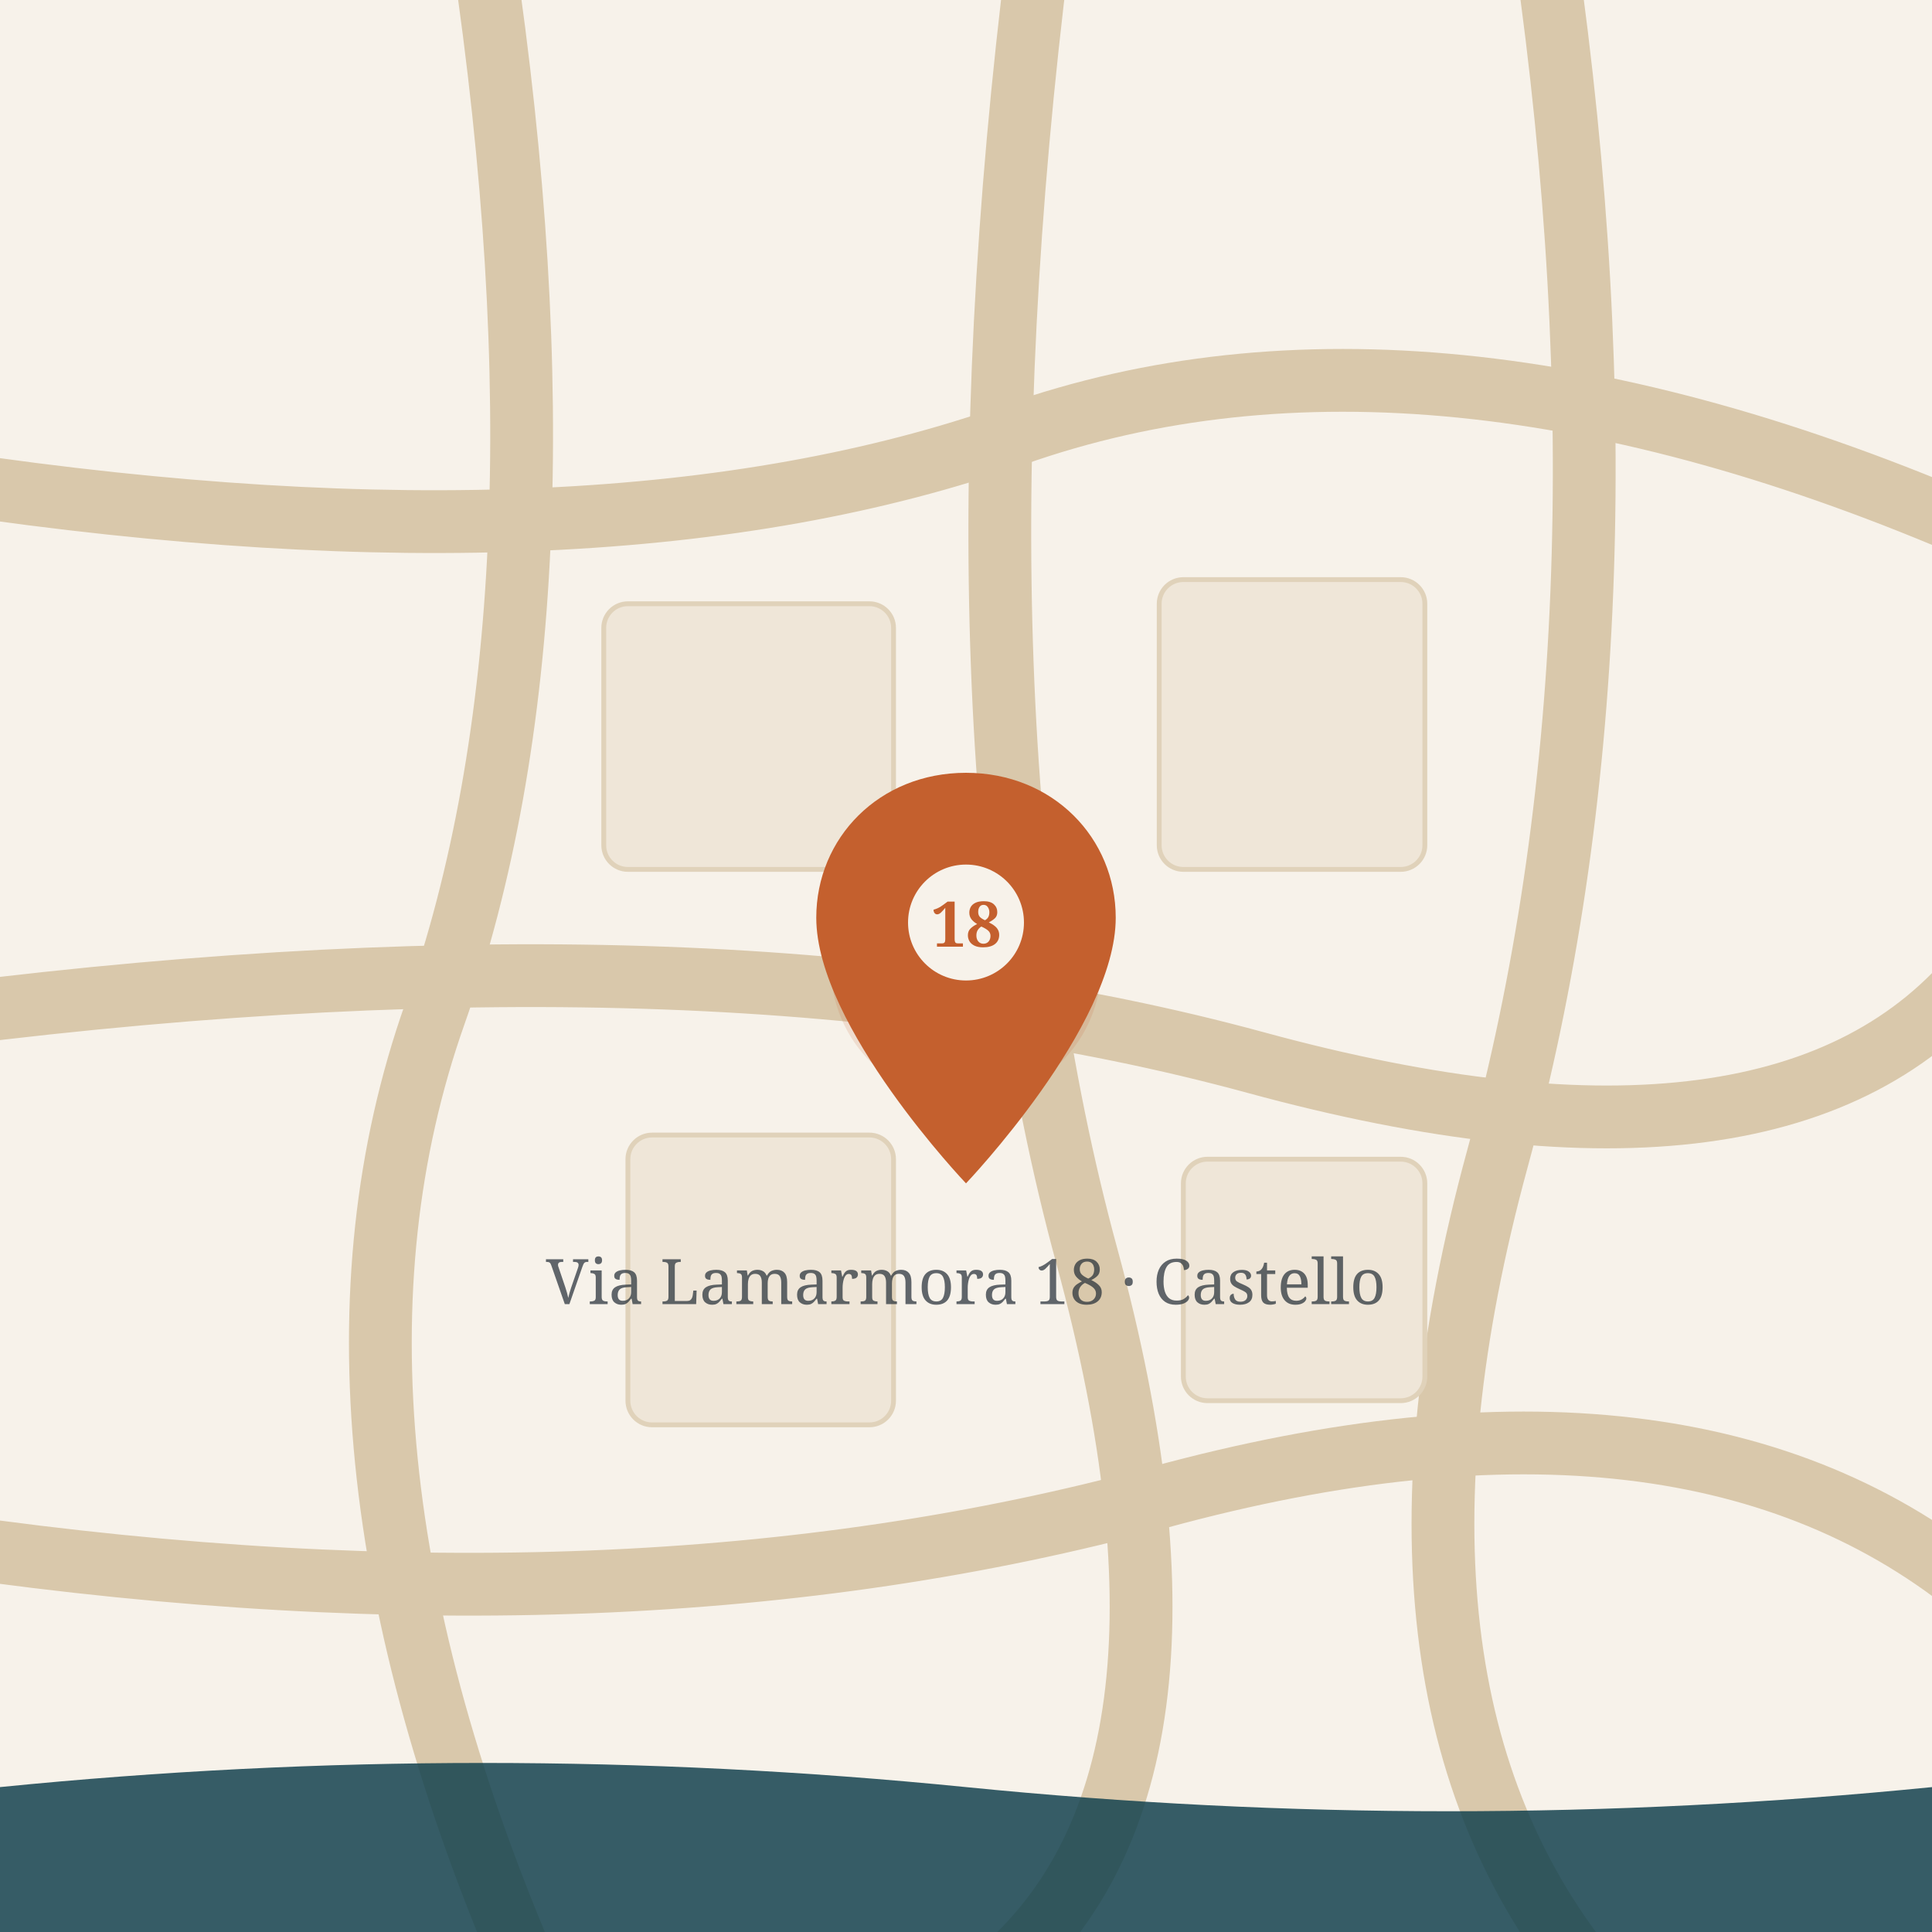
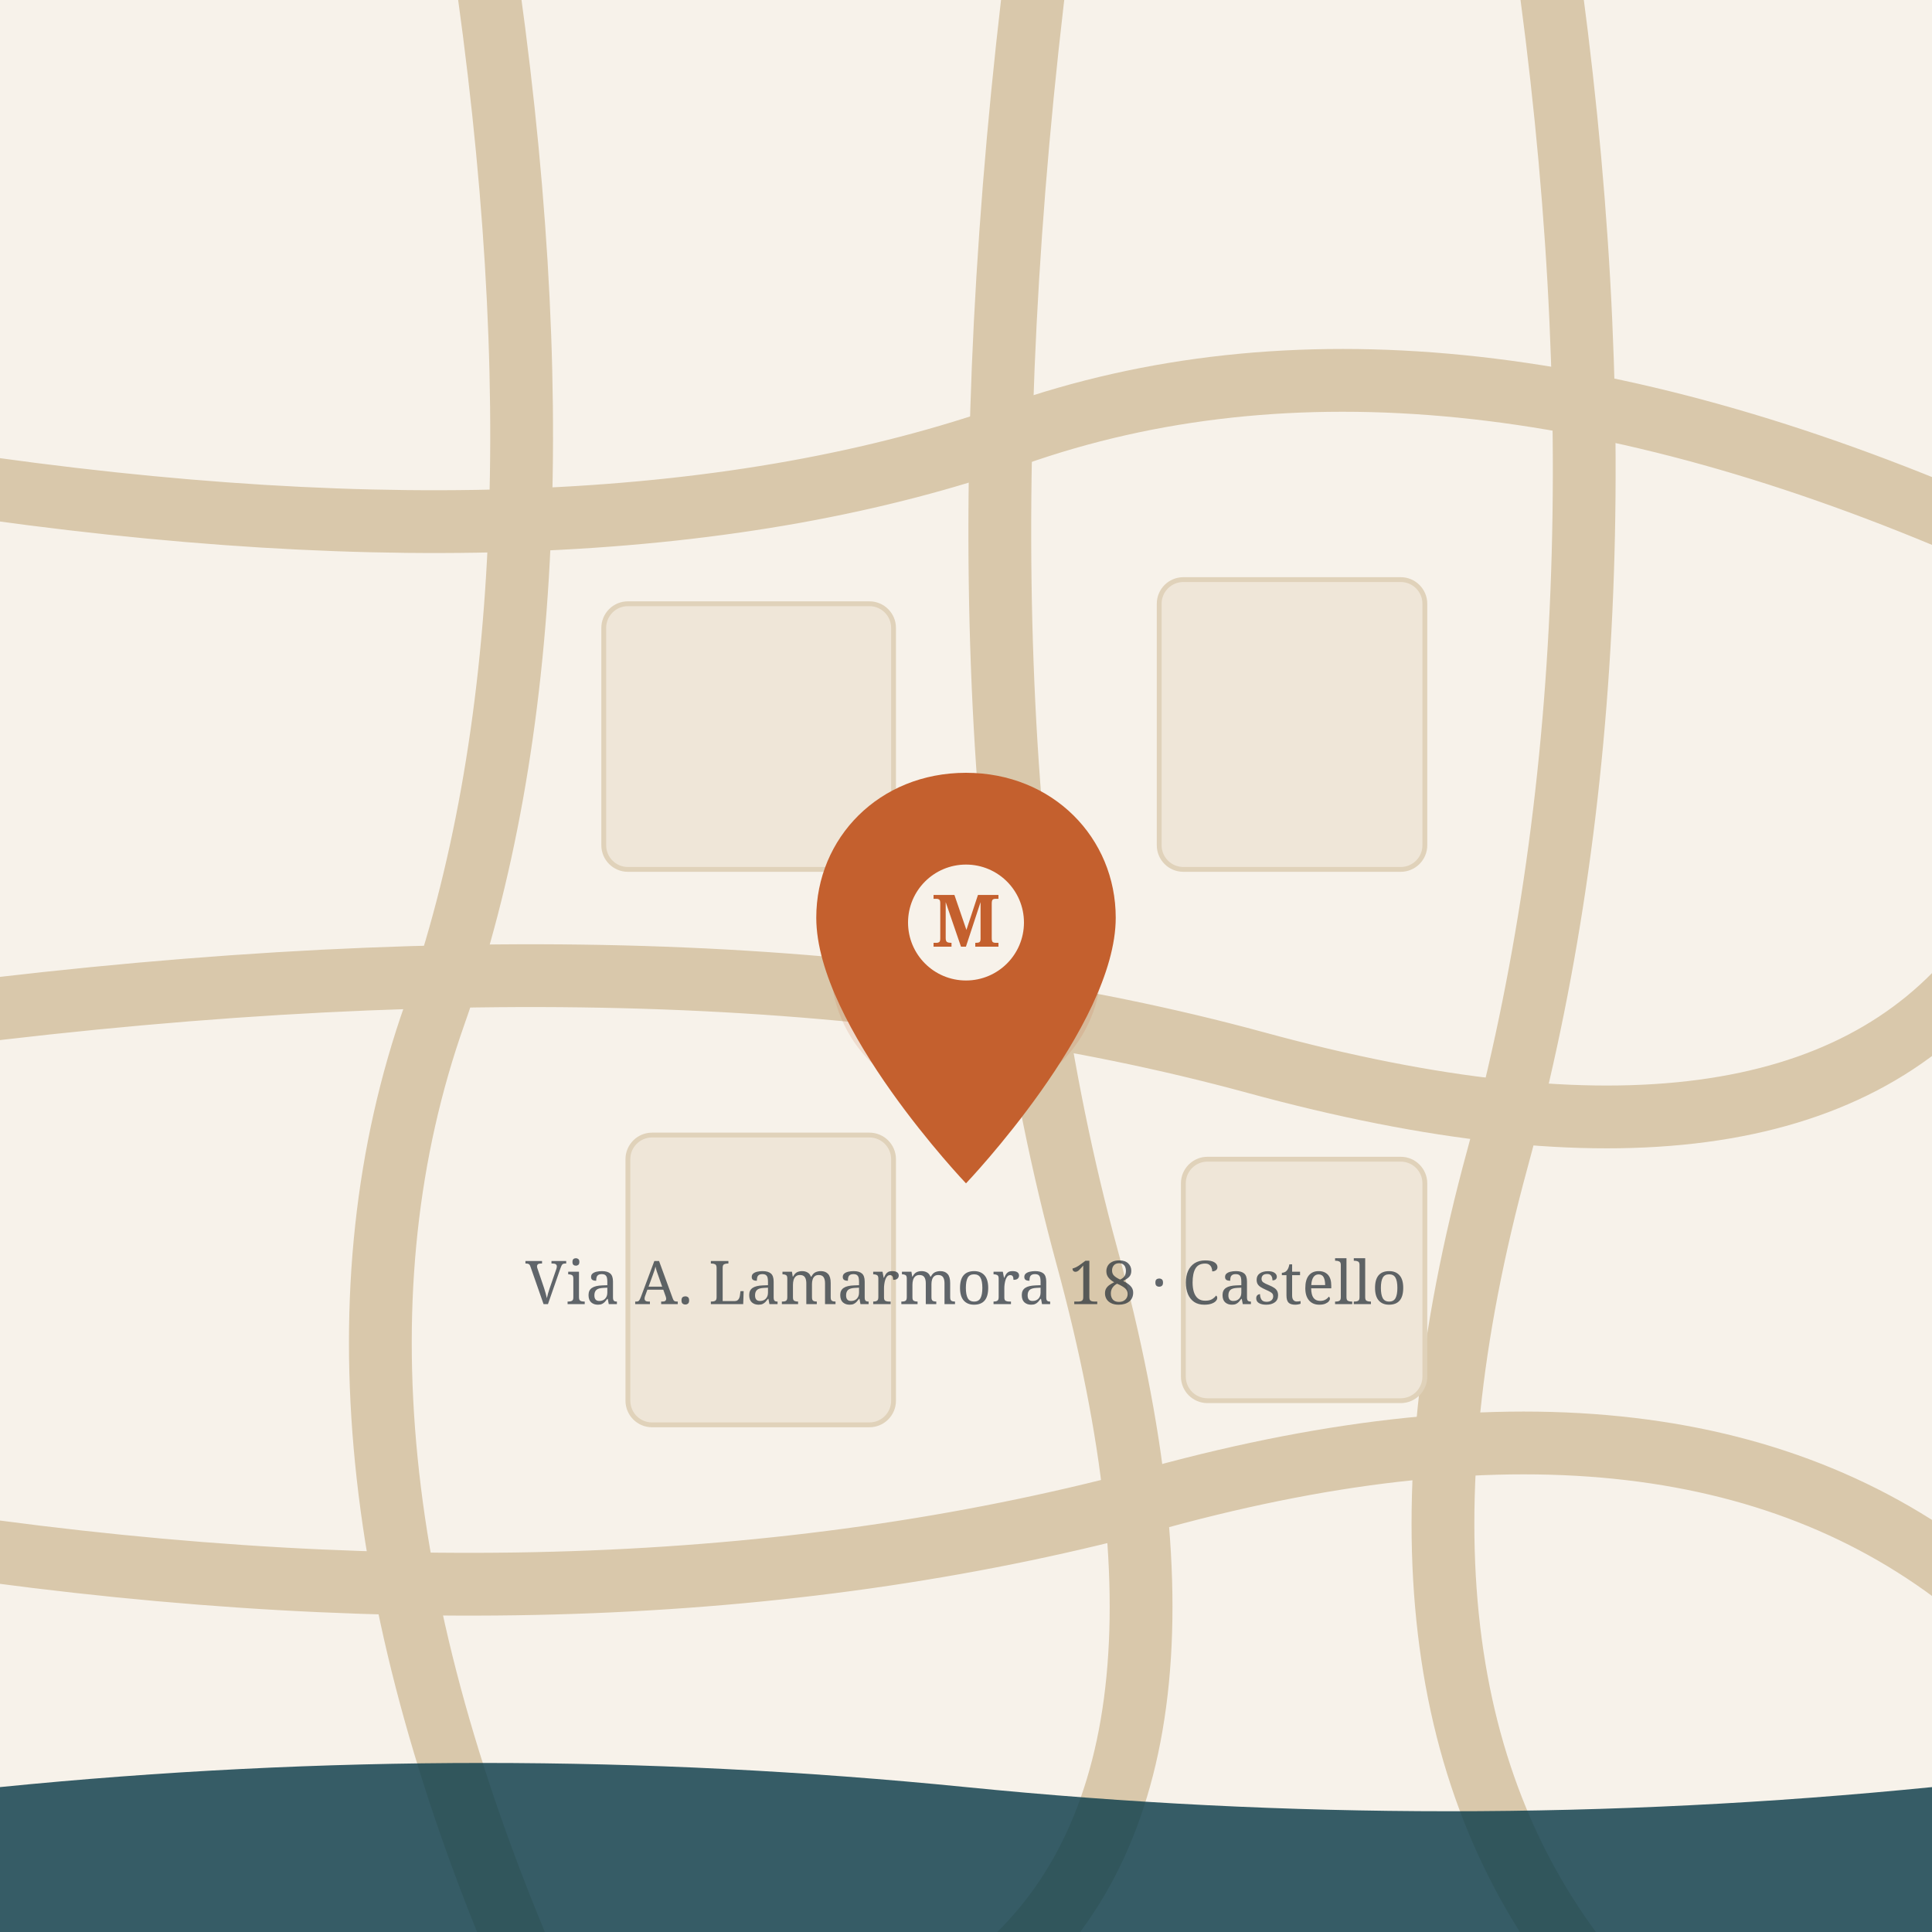
<svg xmlns="http://www.w3.org/2000/svg" viewBox="0 0 800 800" preserveAspectRatio="xMidYMid slice">
  <rect width="800" height="800" fill="#f7f2ea" />
  <g stroke="#d9c8ab" stroke-width="26" fill="none" stroke-linecap="round">
    <path d="M-20 200 Q 250 240 420 180 T 820 220" />
    <path d="M-20 420 Q 300 380 520 440 T 820 400" />
    <path d="M-20 640 Q 260 680 480 620 T 820 660" />
    <path d="M200 -20 Q 240 250 180 420 T 220 820" />
    <path d="M430 -20 Q 390 300 450 520 T 410 820" />
    <path d="M640 -20 Q 680 260 620 480 T 660 820" />
  </g>
  <g fill="#efe6d8" stroke="#e0d2ba" stroke-width="2">
    <rect x="250" y="250" width="120" height="110" rx="10" />
    <rect x="480" y="240" width="110" height="120" rx="10" />
    <rect x="260" y="470" width="110" height="120" rx="10" />
    <rect x="490" y="480" width="100" height="100" rx="10" />
  </g>
  <path d="M0 740 Q 200 720 400 740 T 800 740 L800 800 L0 800 Z" fill="#14424f" opacity="0.85" />
  <g>
    <circle cx="400" cy="400" r="56" fill="#c4602e" opacity="0.15" />
    <path d="M400 320 c-36 0 -62 27 -62 60 c0 45 62 110 62 110 s62 -65 62 -110 c0 -33 -26 -60 -62 -60 z" fill="#c4602e" />
    <circle cx="400" cy="382" r="24" fill="#f7f2ea" />
-     <text x="400" y="392" text-anchor="middle" font-family="Georgia, serif" font-size="26" font-weight="bold" fill="#c4602e">18</text>
+     <text x="400" y="392" text-anchor="middle" font-family="Georgia, serif" font-size="30" font-weight="bold" fill="#c4602e">M</text>
  </g>
-   <text x="400" y="540" text-anchor="middle" font-family="Georgia, serif" font-size="26" fill="#1f2933" opacity="0.7">Via Lamarmora 18 · Castello</text>
+   <text x="400" y="540" text-anchor="middle" font-family="Georgia, serif" font-size="25" fill="#1f2933" opacity="0.7">Via A. Lamarmora 18 · Castello</text>
</svg>
